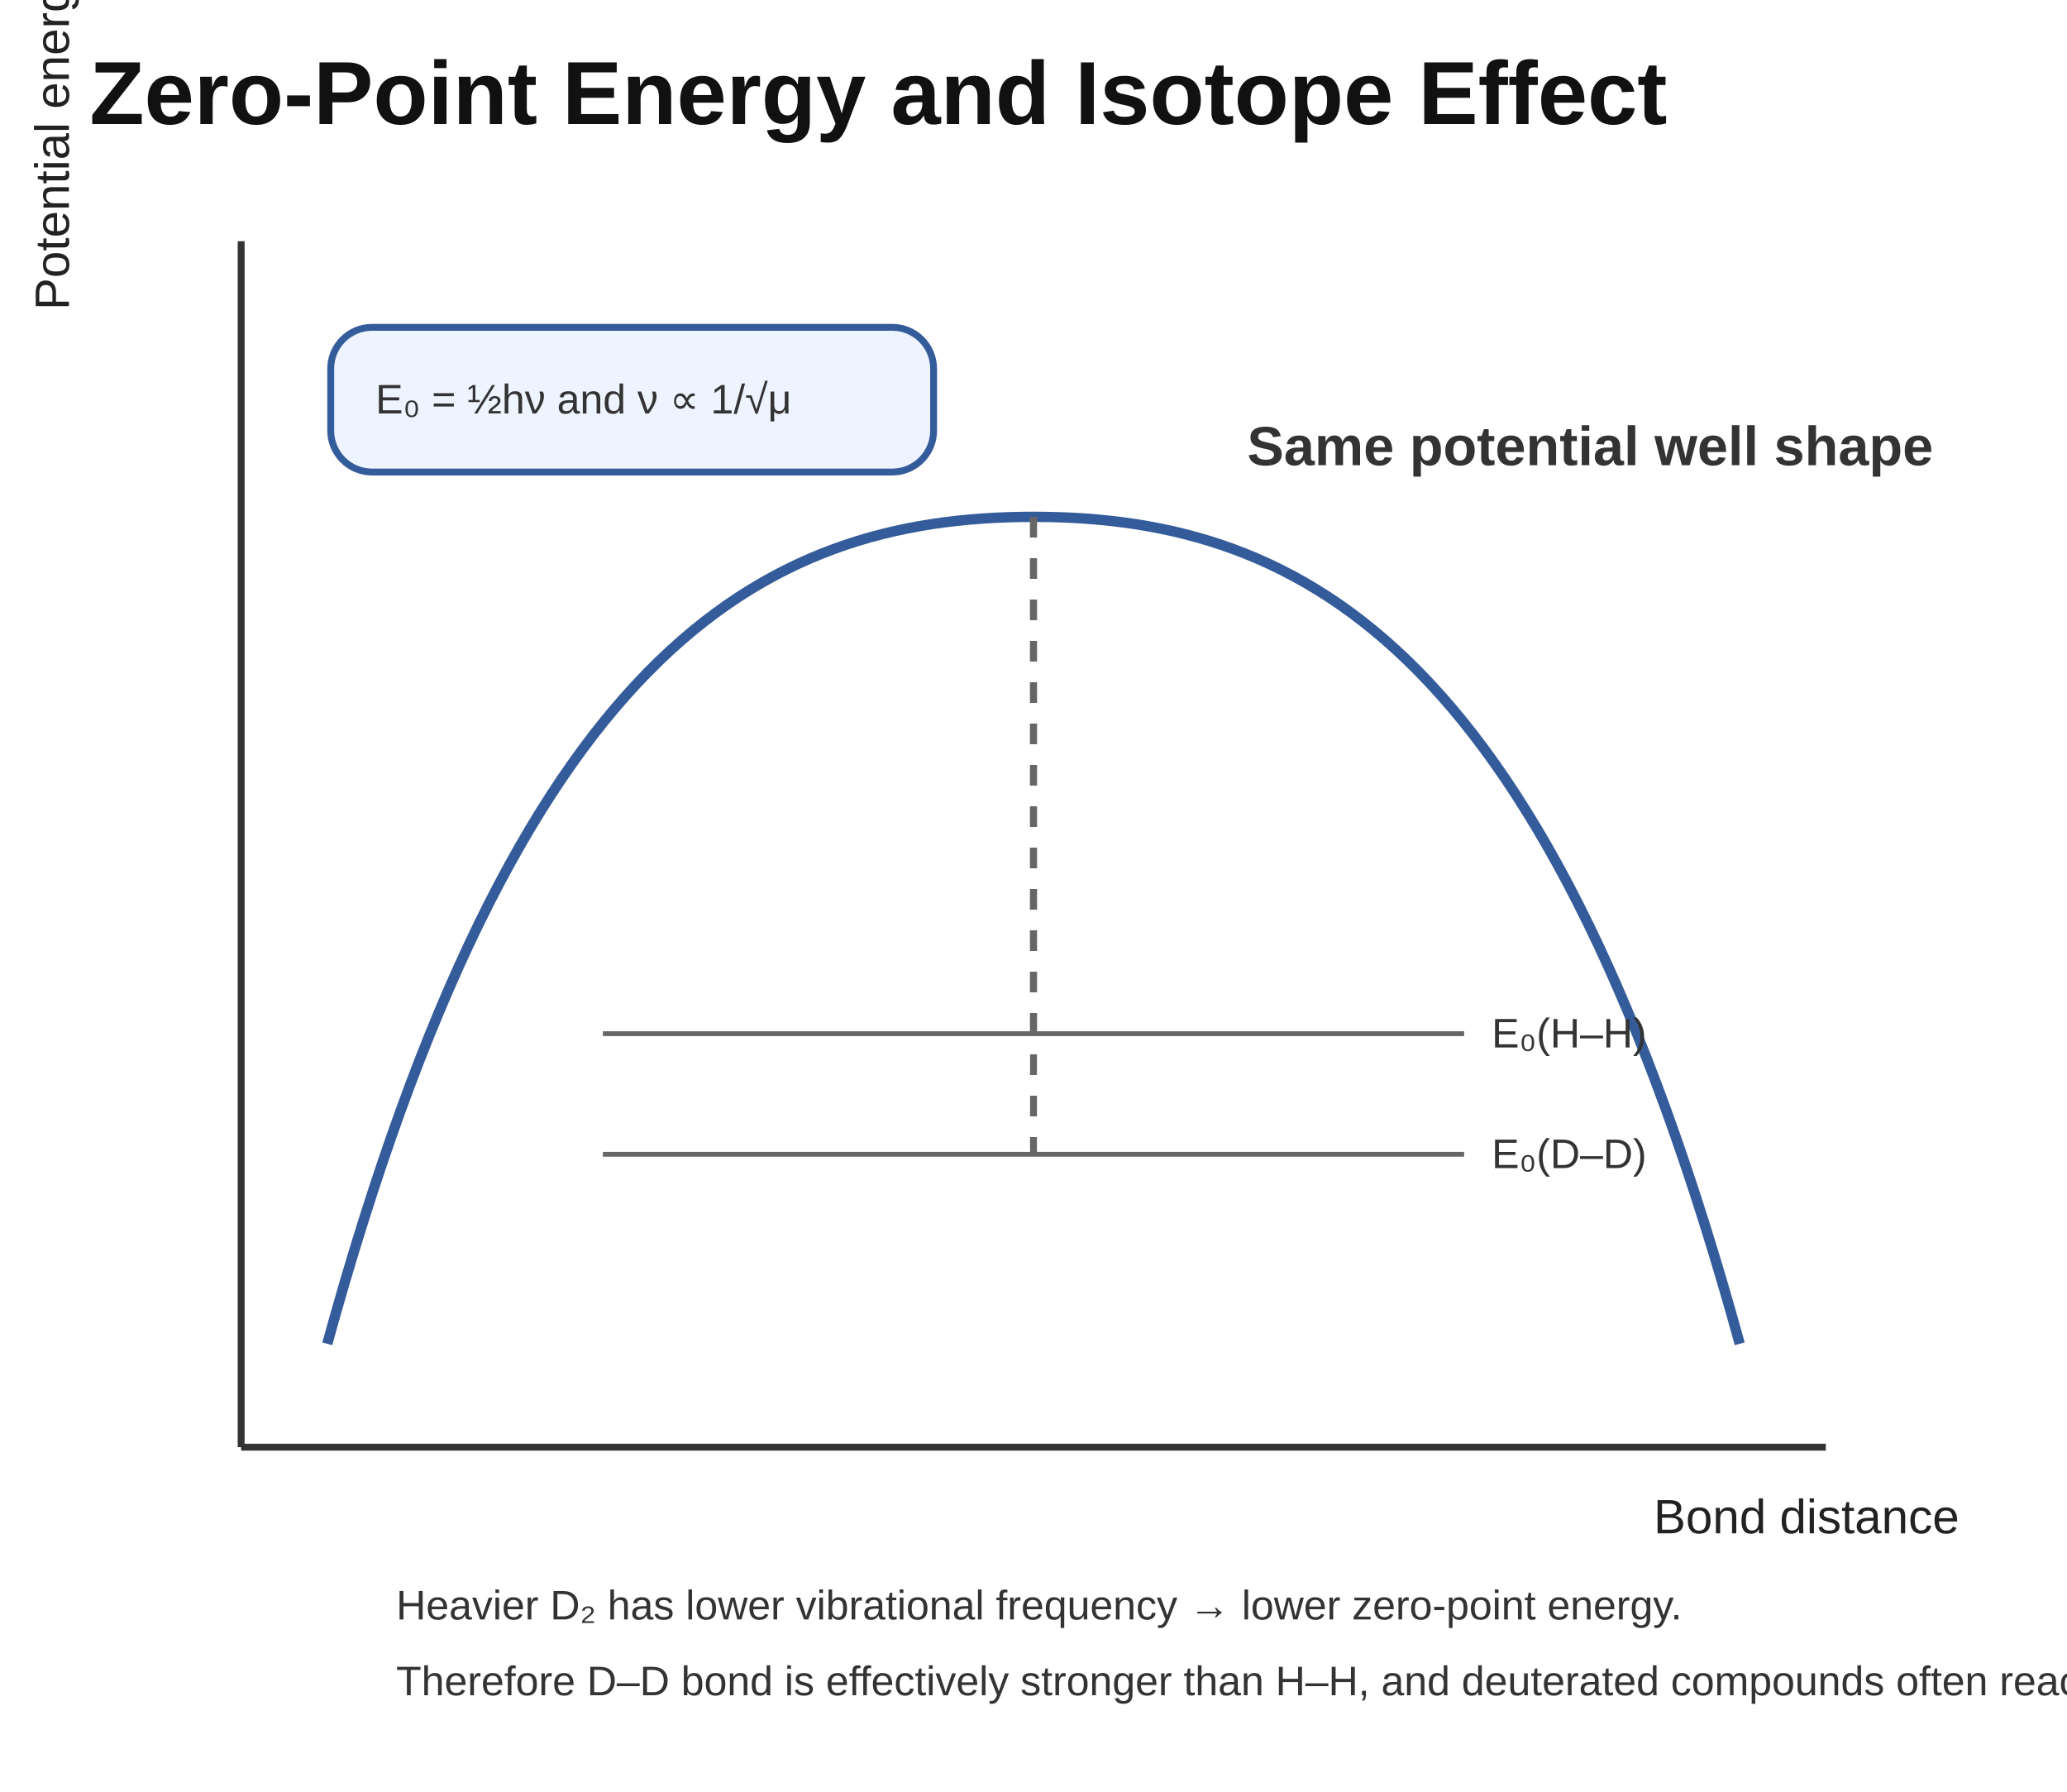
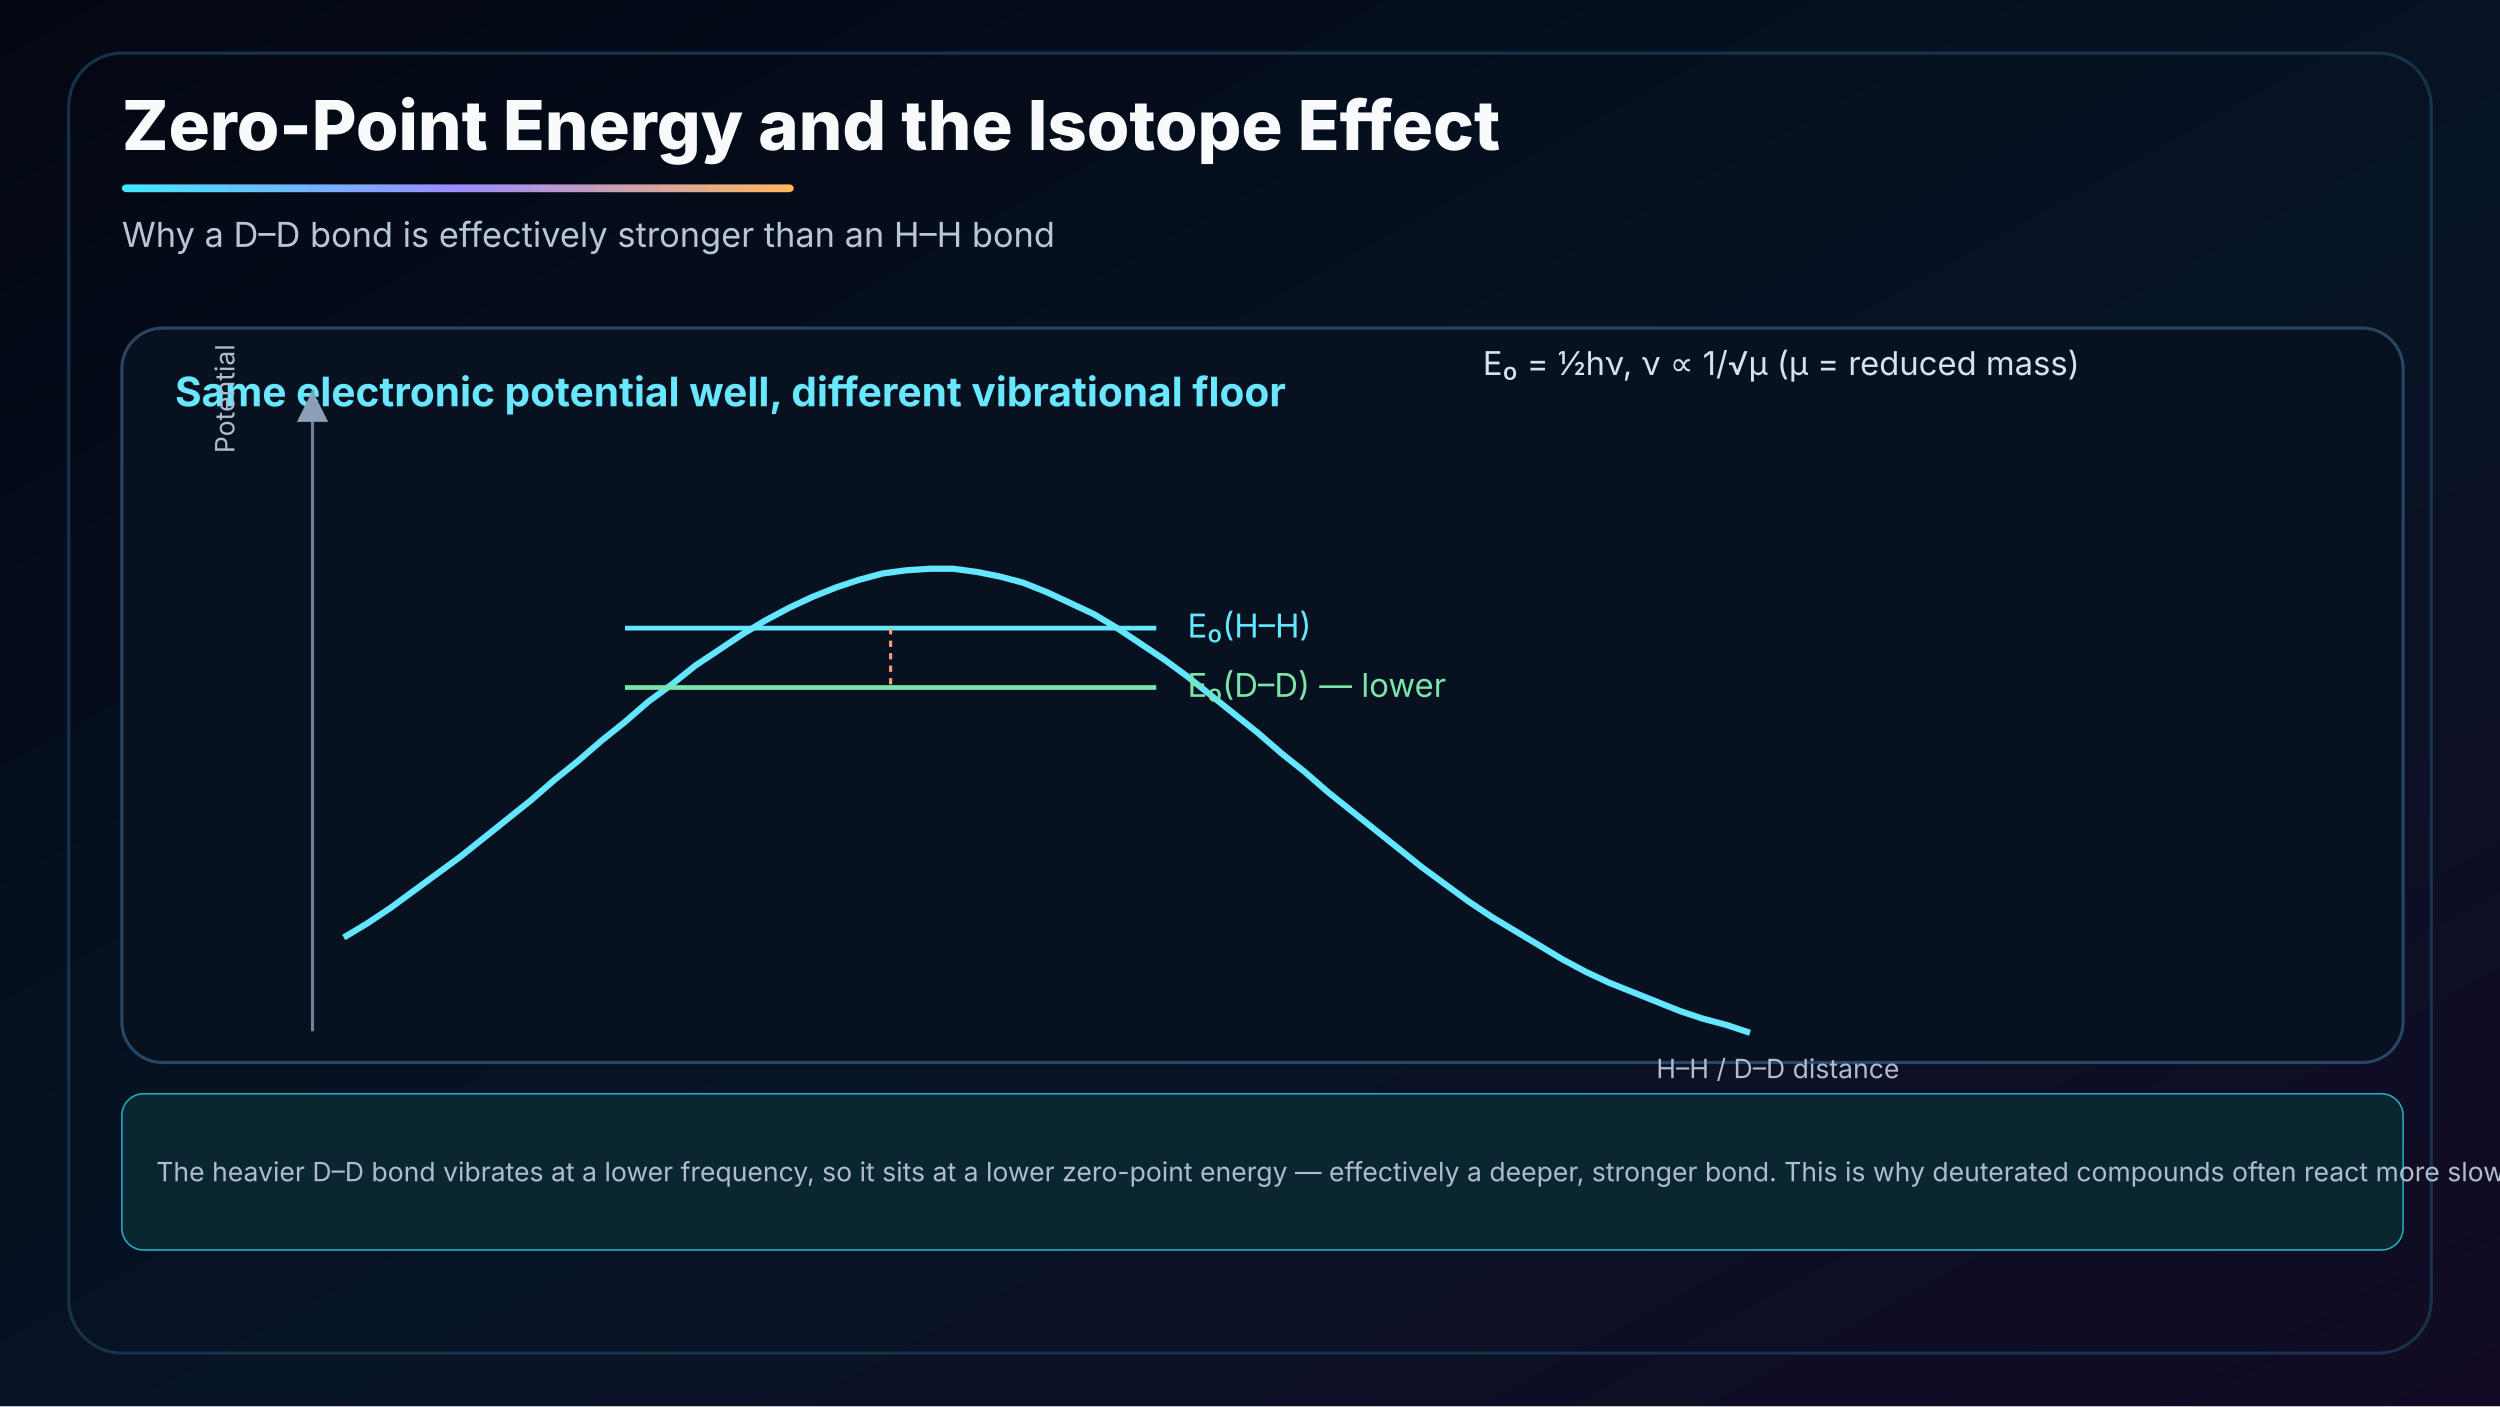
- <svg xmlns="http://www.w3.org/2000/svg" width="600" height="520" viewBox="0 0 600 520">
-   <style>
-     .title { font: 700 26px Arial, sans-serif; fill: #111; }
-     .subtitle { font: 600 16px Arial, sans-serif; fill: #333; }
-     .label { font: 14px Arial, sans-serif; fill: #222; }
-     .small { font: 12px Arial, sans-serif; fill: #333; }
-     .tiny { font: 11px Arial, sans-serif; fill: #444; }
-     .box { fill: #f6f8fb; stroke: #30445f; stroke-width: 2; rx: 12; ry: 12; }
-     .box2 { fill: #eef4ff; stroke: #355c9a; stroke-width: 2; rx: 12; ry: 12; }
-     .box3 { fill: #fef6ea; stroke: #b8740b; stroke-width: 2; rx: 12; ry: 12; }
-     .green { fill: #eefaf0; stroke: #39814f; stroke-width: 2; rx: 12; ry: 12; }
-     .red { fill: #fff1f1; stroke: #b24848; stroke-width: 2; rx: 12; ry: 12; }
-     .arrow { stroke: #333; stroke-width: 2.4; fill: none; marker-end: url(#arrowhead); }
-     .thin { stroke: #666; stroke-width: 1.4; fill: none; }
-     .dash { stroke: #666; stroke-width: 2; fill: none; stroke-dasharray: 6 6; }
-     .bond { stroke: #222; stroke-width: 3; fill: none; }
-     .hbond { stroke: #2e6da4; stroke-width: 2.5; fill: none; stroke-dasharray: 4 5; }
-     .axis { stroke: #333; stroke-width: 2; }
-     .tick { stroke: #444; stroke-width: 1.5; }
- </style>
+ <svg xmlns="http://www.w3.org/2000/svg" width="1600" height="900" viewBox="0 0 1600 900">
  <defs>
-     <marker id="arrowhead" markerWidth="10" markerHeight="7" refX="9" refY="3.5" orient="auto">
-       <polygon points="0 0, 10 3.5, 0 7" fill="#333" />
-     </marker>
+     <linearGradient id="bg" x1="0" y1="0" x2="1" y2="1">
+       <stop stop-color="#030712" />
+       <stop offset="0.55" stop-color="#071426" />
+       <stop offset="1" stop-color="#120a24" />
+     </linearGradient>
+     <linearGradient id="accent" x1="0" y1="0" x2="1" y2="0">
+       <stop stop-color="#43e6ff" />
+       <stop offset="0.5" stop-color="#9b8cff" />
+       <stop offset="1" stop-color="#ffb65c" />
+     </linearGradient>
+     <filter id="glow">
+       <feGaussianBlur stdDeviation="6" result="b" />
+       <feMerge>
+         <feMergeNode in="b" />
+         <feMergeNode in="SourceGraphic" />
+       </feMerge>
+     </filter>
+     <style>
+     .title{font:800 44px Inter,Arial,sans-serif;fill:#f8fafc} .sub{font:400 22px Inter,Arial,sans-serif;fill:#b9c6d8}
+     .h{font:750 26px Inter,Arial,sans-serif;fill:#69e7ff} .t{font:400 21px Inter,Arial,sans-serif;fill:#d8e1ee}
+     .small{font:400 17px Inter,Arial,sans-serif;fill:#aebbd0} .tiny{font:400 15px Inter,Arial,sans-serif;fill:#8ba0b8}
+     .gold{fill:#ffc866} .violet{fill:#b9a2ff} .cyan{fill:#62e8ff} .coral{fill:#ff9c7a} .green{fill:#7be6ab}
+     .panel{fill:#07111f;stroke:#284563;stroke-width:2} .panel2{fill:#0d1023;stroke:#5f4a88;stroke-width:2}
+     .line{stroke:#63e6ff;stroke-width:4;fill:none} .dash{stroke:#b69cff;stroke-width:4;stroke-dasharray:12 10;fill:none}
+     .bond{stroke:#e8f1fb;stroke-width:5} .thin{stroke:#6f829a;stroke-width:2;fill:none}
+   </style>
  </defs>
-   <text x="26" y="36" class="title">Zero-Point Energy and Isotope Effect</text>
-   <line x1="70" y1="420" x2="530" y2="420" class="axis" />
-   <line x1="70" y1="420" x2="70" y2="70" class="axis" />
-   <text x="480" y="445" class="label">Bond distance</text>
-   <text x="20" y="90" class="label" transform="rotate(-90 20 90)">Potential energy</text>
-   <path d="M95,390 C150,190 220,150 300,150 C380,150 450,190 505,390" fill="none" stroke="#355c9a" stroke-width="3" />
-   <text x="362" y="135" class="subtitle">Same potential well shape</text>
-   <line x1="175" y1="300" x2="425" y2="300" class="thin" />
-   <line x1="175" y1="335" x2="425" y2="335" class="thin" />
-   <text x="433" y="304" class="small">E₀(H–H)</text>
-   <text x="433" y="339" class="small">E₀(D–D)</text>
-   <line x1="300" y1="150" x2="300" y2="300" class="dash" />
-   <line x1="300" y1="150" x2="300" y2="335" class="dash" />
-   <text x="115" y="470" class="small">Heavier D₂ has lower vibrational frequency → lower zero-point energy.</text>
-   <text x="115" y="492" class="small">Therefore D–D bond is effectively stronger than H–H, and deuterated compounds often react more slowly.</text>
-   <rect x="96" y="95" width="175" height="42" class="box2" />
-   <text x="109" y="120" class="small">E₀ = ½hν and ν ∝ 1/√μ</text>
+   <rect width="1600" height="900" fill="url(#bg)" />
+   <rect x="44" y="34" width="1512" height="832" rx="34" fill="none" stroke="#17324d" stroke-width="2" />
+   <text x="78" y="96" class="title">Zero-Point Energy and the Isotope Effect</text>
+   <rect x="78" y="118" width="430" height="5" rx="3" fill="url(#accent)" />
+   <text x="78" y="158" class="sub">Why a D–D bond is effectively stronger than an H–H bond</text>
+   <rect x="78" y="210" width="1460" height="470" rx="26" class="panel" />
+   <text x="112" y="260" class="h">Same electronic potential well, different vibrational floor</text>
+   <path d="M 220 600 L 235 591 L 250 581 L 265 570 L 280 559 L 295 548 L 310 536 L 325 524 L 340 512 L 355 499 L 370 487 L 385 474 L 400 462 L 415 449 L 430 438 L 445 426 L 460 416 L 475 406 L 490 397 L 505 389 L 520 382 L 535 376 L 550 371 L 565 367 L 580 365 L 595 364 L 610 364 L 625 366 L 640 369 L 655 373 L 670 379 L 685 386 L 700 393 L 715 402 L 730 412 L 745 422 L 760 433 L 775 445 L 790 457 L 805 469 L 820 482 L 835 494 L 850 507 L 865 519 L 880 531 L 895 543 L 910 555 L 925 566 L 940 577 L 955 587 L 970 596 L 985 605 L 1000 614 L 1015 622 L 1030 629 L 1045 635 L 1060 641 L 1075 647 L 1090 652 L 1105 656 L 1120 661" class="line" />
+   <line x1="200" y1="660" x2="200" y2="250" class="thin" />
+   <path d="M 200 250 l -10 20 h 20 z" fill="#8ba0b8" />
+   <text x="150" y="290" class="small" transform="rotate(-90 150 290)">Potential</text>
+   <text x="1060" y="690" class="small">H–H / D–D distance</text>
+   <line x1="400" y1="402.0" x2="740" y2="402.0" stroke="#62e8ff" stroke-width="3" />
+   <text x="760" y="408.0" class="t" style="fill:#62e8ff">E₀(H–H)</text>
+   <line x1="400" y1="440.0" x2="740" y2="440.0" stroke="#7be6ab" stroke-width="3" />
+   <text x="760" y="446.0" class="t" style="fill:#7be6ab">E₀(D–D)  — lower</text>
+   <line x1="570" y1="402.0" x2="570" y2="440.0" stroke="#ff9c7a" stroke-width="2" stroke-dasharray="4 4" />
+   <text x="1140" y="240" class="t" text-anchor="middle">E₀ = ½hν,  ν ∝ 1/√μ  (μ = reduced mass)</text>
+   <rect x="78" y="700" width="1460" height="100" rx="14" fill="#0a2630" stroke="#2aaec0" />
+   <text x="100" y="756.0" class="small">The heavier D–D bond vibrates at a lower frequency, so it sits at a lower zero-point energy — effectively a deeper, stronger bond. This is why deuterated compounds often react more slowly (the kinetic isotope effect).</text>
</svg>
